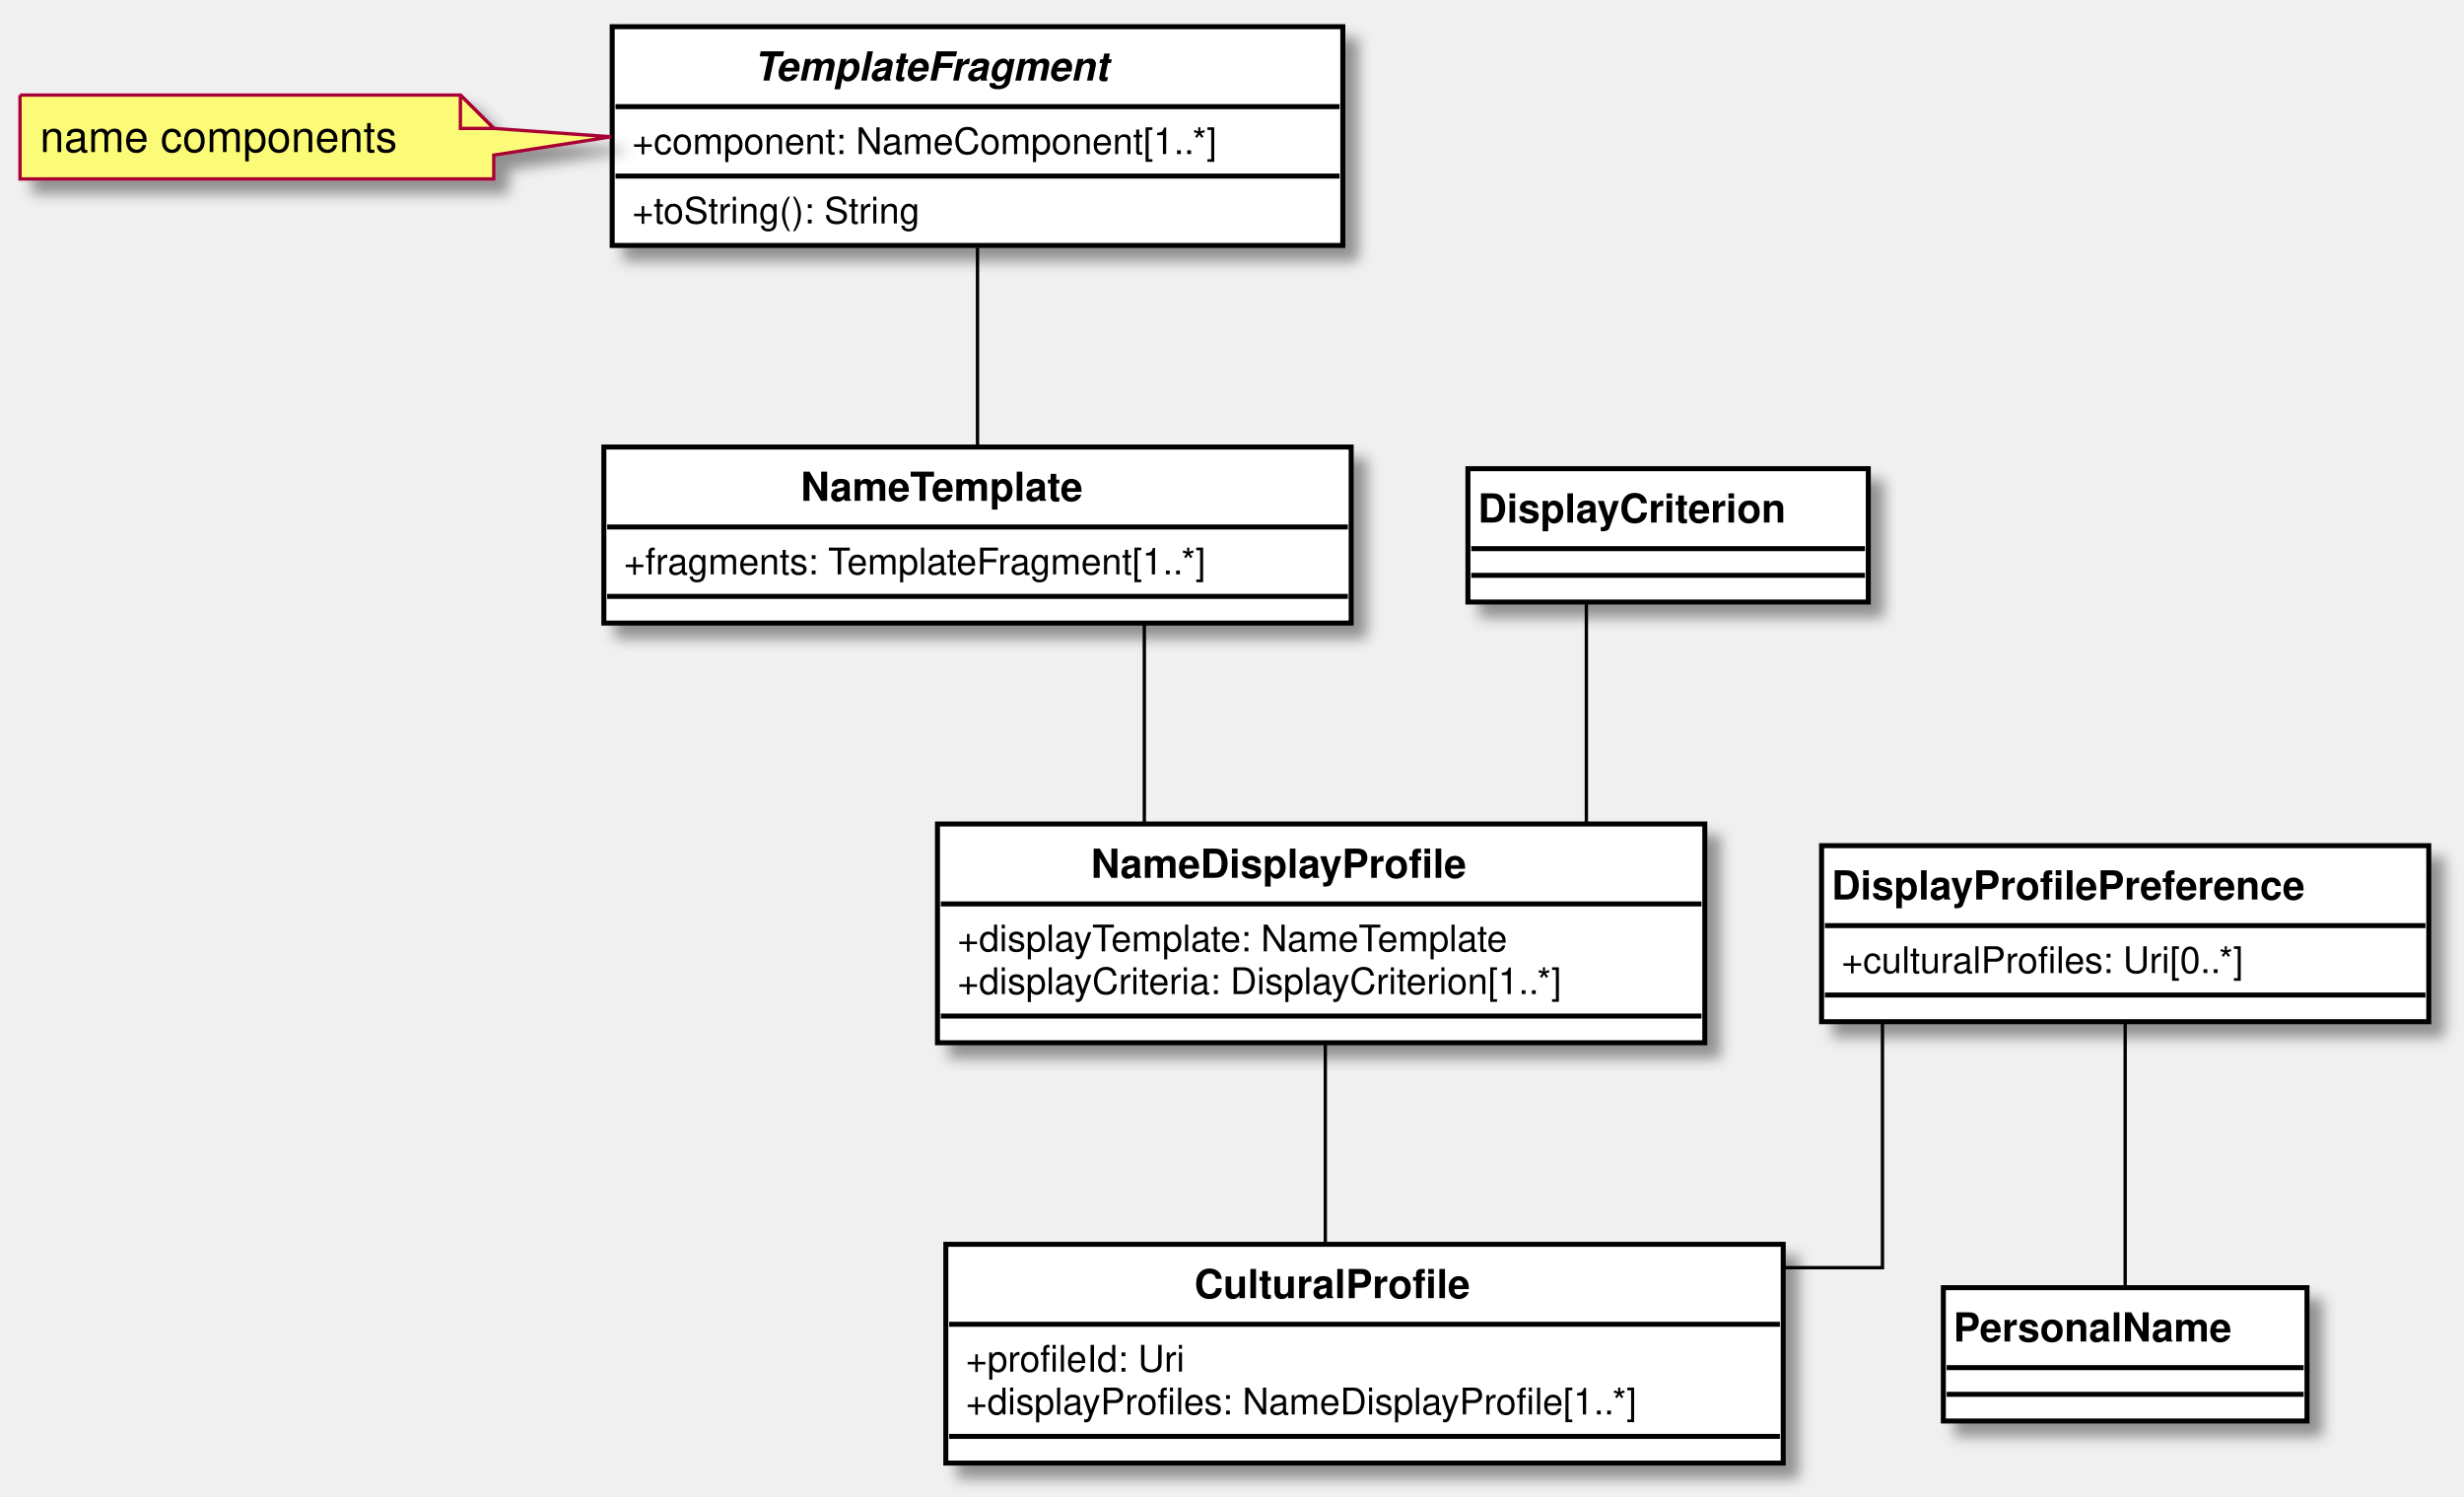
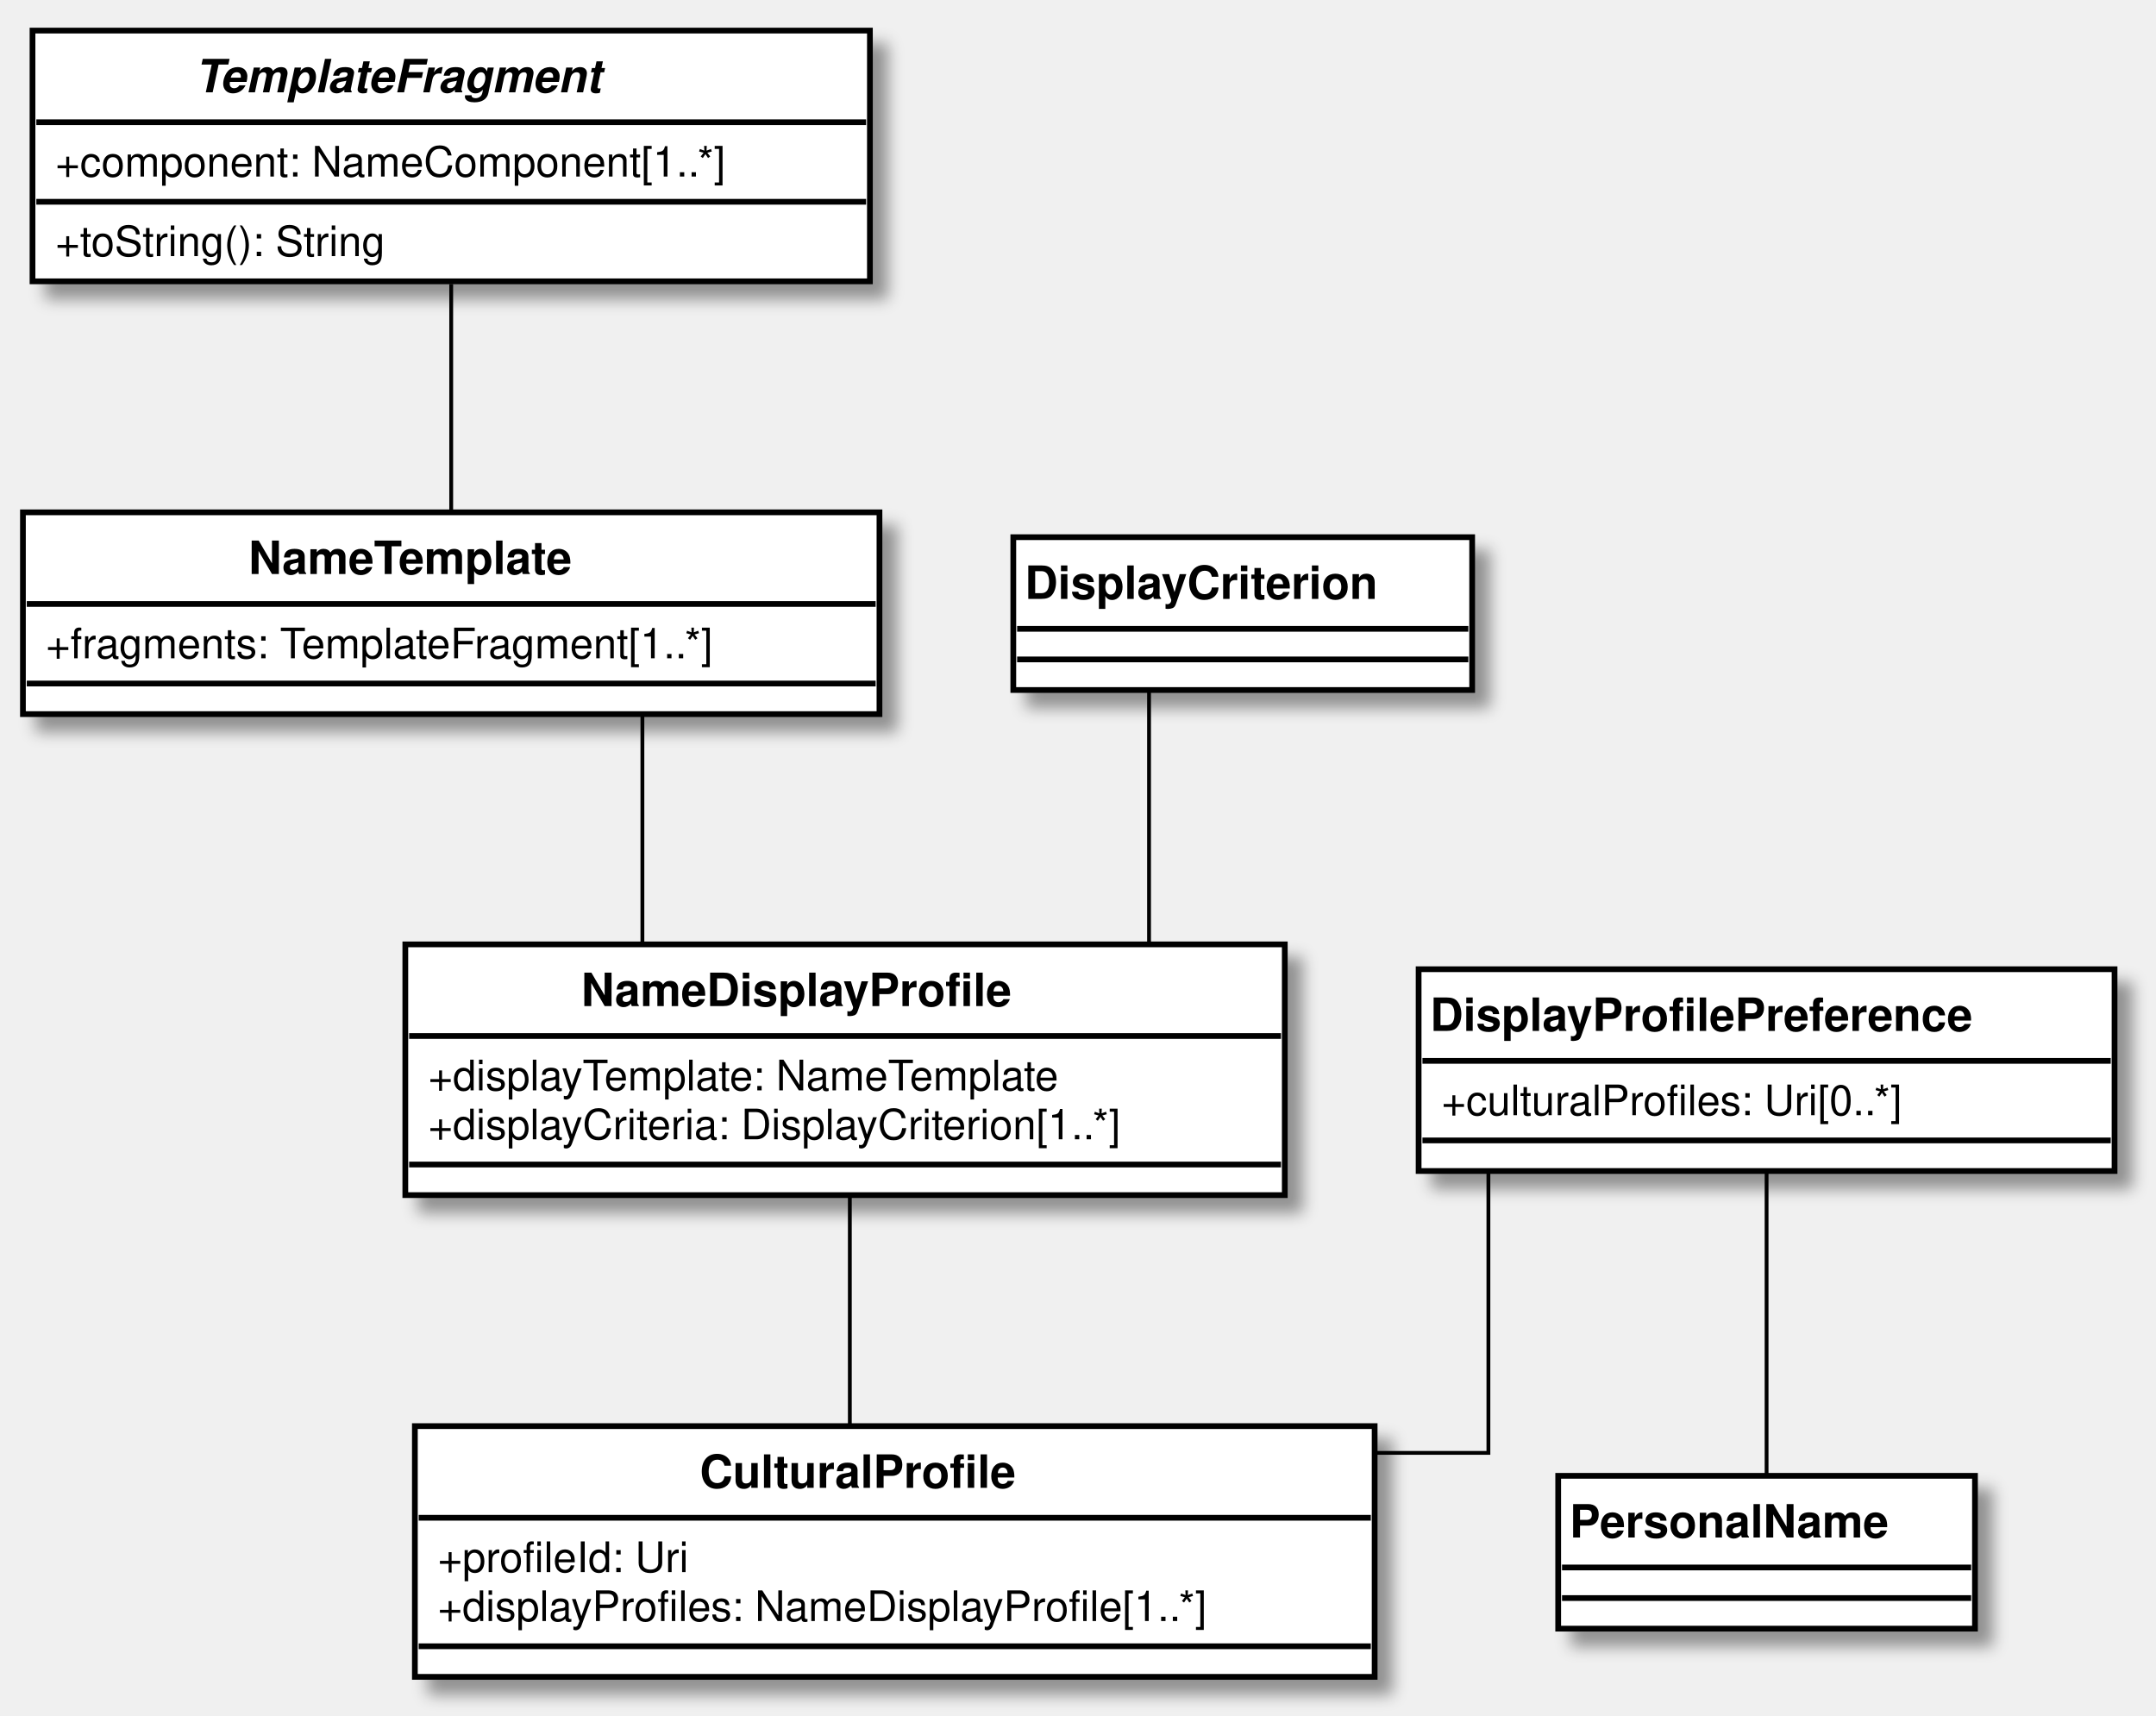
- <svg xmlns="http://www.w3.org/2000/svg" contentScriptType="application/ecmascript" contentStyleType="text/css" height="701.562px" preserveAspectRatio="none" style="width:1154px;height:701px;" version="1.1" viewBox="0 0 1154 701" width="1154.688px" zoomAndPan="magnify">
+ <svg xmlns="http://www.w3.org/2000/svg" contentScriptType="application/ecmascript" contentStyleType="text/css" height="701.562px" preserveAspectRatio="none" style="width:881px;height:701px;" version="1.1" viewBox="0 0 881 701" width="881.25px" zoomAndPan="magnify">
  <defs>
-     <filter height="300%" id="fe7r4rbwbspl1" width="300%" x="-1" y="-1">
+     <filter height="300%" id="fz5zj19xhlebj" width="300%" x="-1" y="-1">
      <feGaussianBlur result="blurOut" stdDeviation="3.125" />
      <feColorMatrix in="blurOut" result="blurOut2" type="matrix" values="0 0 0 0 0 0 0 0 0 0 0 0 0 0 0 0 0 0 .4 0" />
      <feOffset dx="6.25" dy="6.25" in="blurOut2" result="blurOut3" />
      <feBlend in="SourceGraphic" in2="blurOut3" mode="normal" />
    </filter>
  </defs>
  <g>
-     <rect fill="#FFFFFF" filter="url(#fe7r4rbwbspl1)" height="102.466" id="TemplateFragment" style="stroke: #000000; stroke-width: 2.344;" width="342.188" x="286.719" y="12.5" />
-     <text fill="#000000" font-family="Helvetica" font-size="18.75" font-style="italic" font-weight="bold" lengthAdjust="spacingAndGlyphs" textLength="209.375" x="353.125" y="37.717">TemplateFragment</text>
-     <line style="stroke: #000000; stroke-width: 2.344;" x1="288.281" x2="627.344" y1="49.951" y2="49.951" />
-     <text fill="#000000" font-family="Helvetica" font-size="17.188" lengthAdjust="spacingAndGlyphs" textLength="323.438" x="296.094" y="72.155">+component: NameComponent[1..*]</text>
-     <line style="stroke: #000000; stroke-width: 2.344;" x1="288.281" x2="627.344" y1="82.459" y2="82.459" />
-     <text fill="#000000" font-family="Helvetica" font-size="17.188" lengthAdjust="spacingAndGlyphs" textLength="162.5" x="296.094" y="104.662">+toString(): String</text>
-     <path d="M9.375,44.531 L9.375,83.801 A0,0 0 0 0 9.375,83.801 L231.25,83.801 A0,0 0 0 0 231.25,83.801 L231.25,72.656 L286.286,64.062 L231.25,60.156 L231.25,60.156 L215.625,44.531 L9.375,44.531 A0,0 0 0 0 9.375,44.531 " fill="#FBFB77" filter="url(#fe7r4rbwbspl1)" style="stroke: #A80036; stroke-width: 1.562;" />
-     <path d="M215.625,44.531 L215.625,60.156 L231.25,60.156 L215.625,44.531 " fill="#FBFB77" style="stroke: #A80036; stroke-width: 1.562;" />
-     <text fill="#000000" font-family="Helvetica" font-size="20.312" lengthAdjust="spacingAndGlyphs" textLength="189.062" x="18.75" y="71.198">name components</text>
-     <rect fill="#FFFFFF" filter="url(#fe7r4rbwbspl1)" height="82.459" id="NameTemplate" style="stroke: #000000; stroke-width: 2.344;" width="350" x="282.812" y="209.375" />
-     <text fill="#000000" font-family="Helvetica" font-size="18.75" font-weight="bold" lengthAdjust="spacingAndGlyphs" textLength="165.625" x="375" y="234.592">NameTemplate</text>
-     <line style="stroke: #000000; stroke-width: 2.344;" x1="284.375" x2="631.25" y1="246.826" y2="246.826" />
-     <text fill="#000000" font-family="Helvetica" font-size="17.188" lengthAdjust="spacingAndGlyphs" textLength="331.25" x="292.188" y="269.03">+fragments: TemplateFragment[1..*]</text>
-     <line style="stroke: #000000; stroke-width: 2.344;" x1="284.375" x2="631.25" y1="279.334" y2="279.334" />
-     <rect fill="#FFFFFF" filter="url(#fe7r4rbwbspl1)" height="62.451" id="DisplayCriterion" style="stroke: #000000; stroke-width: 2.344;" width="187.5" x="687.5" y="219.531" />
-     <text fill="#000000" font-family="Helvetica" font-size="18.75" font-weight="bold" lengthAdjust="spacingAndGlyphs" textLength="178.125" x="692.188" y="244.748">DisplayCriterion</text>
-     <line style="stroke: #000000; stroke-width: 2.344;" x1="689.062" x2="873.438" y1="256.982" y2="256.982" />
-     <line style="stroke: #000000; stroke-width: 2.344;" x1="689.062" x2="873.438" y1="269.482" y2="269.482" />
-     <rect fill="#FFFFFF" filter="url(#fe7r4rbwbspl1)" height="102.466" id="NameDisplayProfile" style="stroke: #000000; stroke-width: 2.344;" width="359.375" x="439.062" y="385.938" />
-     <text fill="#000000" font-family="Helvetica" font-size="18.75" font-weight="bold" lengthAdjust="spacingAndGlyphs" textLength="215.625" x="510.938" y="411.154">NameDisplayProfile</text>
-     <line style="stroke: #000000; stroke-width: 2.344;" x1="440.625" x2="796.875" y1="423.389" y2="423.389" />
-     <text fill="#000000" font-family="Helvetica" font-size="17.188" lengthAdjust="spacingAndGlyphs" textLength="306.25" x="448.438" y="445.592">+displayTemplate: NameTemplate</text>
-     <text fill="#000000" font-family="Helvetica" font-size="17.188" lengthAdjust="spacingAndGlyphs" textLength="340.625" x="448.438" y="465.6">+displayCriteria: DisplayCriterion[1..*]</text>
-     <line style="stroke: #000000; stroke-width: 2.344;" x1="440.625" x2="796.875" y1="475.903" y2="475.903" />
-     <rect fill="#FFFFFF" filter="url(#fe7r4rbwbspl1)" height="82.459" id="DisplayProfilePreference" style="stroke: #000000; stroke-width: 2.344;" width="284.375" x="853.125" y="396.094" />
-     <text fill="#000000" font-family="Helvetica" font-size="18.75" font-weight="bold" lengthAdjust="spacingAndGlyphs" textLength="275" x="857.812" y="421.31">DisplayProfilePreference</text>
-     <line style="stroke: #000000; stroke-width: 2.344;" x1="854.688" x2="1135.938" y1="433.545" y2="433.545" />
-     <text fill="#000000" font-family="Helvetica" font-size="17.188" lengthAdjust="spacingAndGlyphs" textLength="229.688" x="862.5" y="455.749">+culturalProfiles: Uri[0..*]</text>
-     <line style="stroke: #000000; stroke-width: 2.344;" x1="854.688" x2="1135.938" y1="466.052" y2="466.052" />
-     <rect fill="#FFFFFF" filter="url(#fe7r4rbwbspl1)" height="102.466" id="CulturalProfile" style="stroke: #000000; stroke-width: 2.344;" width="392.188" x="442.969" y="582.812" />
-     <text fill="#000000" font-family="Helvetica" font-size="18.75" font-weight="bold" lengthAdjust="spacingAndGlyphs" textLength="159.375" x="559.375" y="608.029">CulturalProfile</text>
-     <line style="stroke: #000000; stroke-width: 2.344;" x1="444.531" x2="833.594" y1="620.264" y2="620.264" />
-     <text fill="#000000" font-family="Helvetica" font-size="17.188" lengthAdjust="spacingAndGlyphs" textLength="123.438" x="452.344" y="642.467">+profileId: Uri</text>
-     <text fill="#000000" font-family="Helvetica" font-size="17.188" lengthAdjust="spacingAndGlyphs" textLength="373.438" x="452.344" y="662.475">+displayProfiles: NameDisplayProfile[1..*]</text>
-     <line style="stroke: #000000; stroke-width: 2.344;" x1="444.531" x2="833.594" y1="672.778" y2="672.778" />
-     <rect fill="#FFFFFF" filter="url(#fe7r4rbwbspl1)" height="62.451" id="PersonalName" style="stroke: #000000; stroke-width: 2.344;" width="170.312" x="910.156" y="603.125" />
-     <text fill="#000000" font-family="Helvetica" font-size="18.75" font-weight="bold" lengthAdjust="spacingAndGlyphs" textLength="160.938" x="914.844" y="628.342">PersonalName</text>
-     <line style="stroke: #000000; stroke-width: 2.344;" x1="911.719" x2="1078.906" y1="640.576" y2="640.576" />
-     <line style="stroke: #000000; stroke-width: 2.344;" x1="911.719" x2="1078.906" y1="653.076" y2="653.076" />
-     <path d="M457.812,116.073 C457.812,145.425 457.812,181.608 457.812,209.081 " fill="none" id="TemplateFragment-NameTemplate" style="stroke: #000000; stroke-width: 1.562;" />
-     <path d="M742.969,282.034 C742.969,310.272 742.969,352.384 742.969,385.659 " fill="none" id="DisplayCriterion-NameDisplayProfile" style="stroke: #000000; stroke-width: 1.562;" />
-     <path d="M535.938,292.22 C535.938,319.725 535.938,356.045 535.938,385.489 " fill="none" id="NameTemplate-NameDisplayProfile" style="stroke: #000000; stroke-width: 1.562;" />
-     <path d="M995.312,479.252 C995.312,516.275 995.312,569.524 995.312,603.016 " fill="none" id="DisplayProfilePreference-PersonalName" style="stroke: #000000; stroke-width: 1.562;" />
-     <path d="M881.641,478.962 C881.641,525.252 881.641,593.75 881.641,593.75 C881.641,593.75 862.717,593.75 835.442,593.75 " fill="none" id="DisplayProfilePreference-CulturalProfile" style="stroke: #000000; stroke-width: 1.562;" />
-     <path d="M620.703,489.227 C620.703,517.936 620.703,553.547 620.703,582.31 " fill="none" id="NameDisplayProfile-CulturalProfile" style="stroke: #000000; stroke-width: 1.562;" />
+     <rect fill="#FFFFFF" filter="url(#fz5zj19xhlebj)" height="102.466" id="TemplateFragment" style="stroke: #000000; stroke-width: 2.344;" width="342.188" x="13.281" y="12.5" />
+     <text fill="#000000" font-family="Helvetica" font-size="18.75" font-style="italic" font-weight="bold" lengthAdjust="spacingAndGlyphs" textLength="209.375" x="79.688" y="37.717">TemplateFragment</text>
+     <line style="stroke: #000000; stroke-width: 2.344;" x1="14.844" x2="353.906" y1="49.951" y2="49.951" />
+     <text fill="#000000" font-family="Helvetica" font-size="17.188" lengthAdjust="spacingAndGlyphs" textLength="323.438" x="22.656" y="72.155">+component: NameComponent[1..*]</text>
+     <line style="stroke: #000000; stroke-width: 2.344;" x1="14.844" x2="353.906" y1="82.459" y2="82.459" />
+     <text fill="#000000" font-family="Helvetica" font-size="17.188" lengthAdjust="spacingAndGlyphs" textLength="162.5" x="22.656" y="104.662">+toString(): String</text>
+     <rect fill="#FFFFFF" filter="url(#fz5zj19xhlebj)" height="82.459" id="NameTemplate" style="stroke: #000000; stroke-width: 2.344;" width="350" x="9.375" y="209.375" />
+     <text fill="#000000" font-family="Helvetica" font-size="18.75" font-weight="bold" lengthAdjust="spacingAndGlyphs" textLength="165.625" x="101.562" y="234.592">NameTemplate</text>
+     <line style="stroke: #000000; stroke-width: 2.344;" x1="10.938" x2="357.812" y1="246.826" y2="246.826" />
+     <text fill="#000000" font-family="Helvetica" font-size="17.188" lengthAdjust="spacingAndGlyphs" textLength="331.25" x="18.75" y="269.03">+fragments: TemplateFragment[1..*]</text>
+     <line style="stroke: #000000; stroke-width: 2.344;" x1="10.938" x2="357.812" y1="279.334" y2="279.334" />
+     <rect fill="#FFFFFF" filter="url(#fz5zj19xhlebj)" height="62.451" id="DisplayCriterion" style="stroke: #000000; stroke-width: 2.344;" width="187.5" x="414.062" y="219.531" />
+     <text fill="#000000" font-family="Helvetica" font-size="18.75" font-weight="bold" lengthAdjust="spacingAndGlyphs" textLength="178.125" x="418.75" y="244.748">DisplayCriterion</text>
+     <line style="stroke: #000000; stroke-width: 2.344;" x1="415.625" x2="600" y1="256.982" y2="256.982" />
+     <line style="stroke: #000000; stroke-width: 2.344;" x1="415.625" x2="600" y1="269.482" y2="269.482" />
+     <rect fill="#FFFFFF" filter="url(#fz5zj19xhlebj)" height="102.466" id="NameDisplayProfile" style="stroke: #000000; stroke-width: 2.344;" width="359.375" x="165.625" y="385.938" />
+     <text fill="#000000" font-family="Helvetica" font-size="18.75" font-weight="bold" lengthAdjust="spacingAndGlyphs" textLength="215.625" x="237.5" y="411.154">NameDisplayProfile</text>
+     <line style="stroke: #000000; stroke-width: 2.344;" x1="167.188" x2="523.438" y1="423.389" y2="423.389" />
+     <text fill="#000000" font-family="Helvetica" font-size="17.188" lengthAdjust="spacingAndGlyphs" textLength="306.25" x="175" y="445.592">+displayTemplate: NameTemplate</text>
+     <text fill="#000000" font-family="Helvetica" font-size="17.188" lengthAdjust="spacingAndGlyphs" textLength="340.625" x="175" y="465.6">+displayCriteria: DisplayCriterion[1..*]</text>
+     <line style="stroke: #000000; stroke-width: 2.344;" x1="167.188" x2="523.438" y1="475.903" y2="475.903" />
+     <rect fill="#FFFFFF" filter="url(#fz5zj19xhlebj)" height="82.459" id="DisplayProfilePreference" style="stroke: #000000; stroke-width: 2.344;" width="284.375" x="579.688" y="396.094" />
+     <text fill="#000000" font-family="Helvetica" font-size="18.75" font-weight="bold" lengthAdjust="spacingAndGlyphs" textLength="275" x="584.375" y="421.31">DisplayProfilePreference</text>
+     <line style="stroke: #000000; stroke-width: 2.344;" x1="581.25" x2="862.5" y1="433.545" y2="433.545" />
+     <text fill="#000000" font-family="Helvetica" font-size="17.188" lengthAdjust="spacingAndGlyphs" textLength="229.688" x="589.062" y="455.749">+culturalProfiles: Uri[0..*]</text>
+     <line style="stroke: #000000; stroke-width: 2.344;" x1="581.25" x2="862.5" y1="466.052" y2="466.052" />
+     <rect fill="#FFFFFF" filter="url(#fz5zj19xhlebj)" height="102.466" id="CulturalProfile" style="stroke: #000000; stroke-width: 2.344;" width="392.188" x="169.531" y="582.812" />
+     <text fill="#000000" font-family="Helvetica" font-size="18.75" font-weight="bold" lengthAdjust="spacingAndGlyphs" textLength="159.375" x="285.938" y="608.029">CulturalProfile</text>
+     <line style="stroke: #000000; stroke-width: 2.344;" x1="171.094" x2="560.156" y1="620.264" y2="620.264" />
+     <text fill="#000000" font-family="Helvetica" font-size="17.188" lengthAdjust="spacingAndGlyphs" textLength="123.438" x="178.906" y="642.467">+profileId: Uri</text>
+     <text fill="#000000" font-family="Helvetica" font-size="17.188" lengthAdjust="spacingAndGlyphs" textLength="373.438" x="178.906" y="662.475">+displayProfiles: NameDisplayProfile[1..*]</text>
+     <line style="stroke: #000000; stroke-width: 2.344;" x1="171.094" x2="560.156" y1="672.778" y2="672.778" />
+     <rect fill="#FFFFFF" filter="url(#fz5zj19xhlebj)" height="62.451" id="PersonalName" style="stroke: #000000; stroke-width: 2.344;" width="170.312" x="636.719" y="603.125" />
+     <text fill="#000000" font-family="Helvetica" font-size="18.75" font-weight="bold" lengthAdjust="spacingAndGlyphs" textLength="160.938" x="641.406" y="628.342">PersonalName</text>
+     <line style="stroke: #000000; stroke-width: 2.344;" x1="638.281" x2="805.469" y1="640.576" y2="640.576" />
+     <line style="stroke: #000000; stroke-width: 2.344;" x1="638.281" x2="805.469" y1="653.076" y2="653.076" />
+     <path d="M184.375,116.073 C184.375,145.425 184.375,181.608 184.375,209.081 " fill="none" id="TemplateFragment-NameTemplate" style="stroke: #000000; stroke-width: 1.562;" />
+     <path d="M469.531,282.034 C469.531,310.272 469.531,352.384 469.531,385.659 " fill="none" id="DisplayCriterion-NameDisplayProfile" style="stroke: #000000; stroke-width: 1.562;" />
+     <path d="M262.5,292.22 C262.5,319.725 262.5,356.045 262.5,385.489 " fill="none" id="NameTemplate-NameDisplayProfile" style="stroke: #000000; stroke-width: 1.562;" />
+     <path d="M721.875,479.252 C721.875,516.275 721.875,569.524 721.875,603.016 " fill="none" id="DisplayProfilePreference-PersonalName" style="stroke: #000000; stroke-width: 1.562;" />
+     <path d="M608.203,478.962 C608.203,525.252 608.203,593.75 608.203,593.75 C608.203,593.75 589.28,593.75 562.005,593.75 " fill="none" id="DisplayProfilePreference-CulturalProfile" style="stroke: #000000; stroke-width: 1.562;" />
+     <path d="M347.266,489.227 C347.266,517.936 347.266,553.547 347.266,582.31 " fill="none" id="NameDisplayProfile-CulturalProfile" style="stroke: #000000; stroke-width: 1.562;" />
  </g>
</svg>
